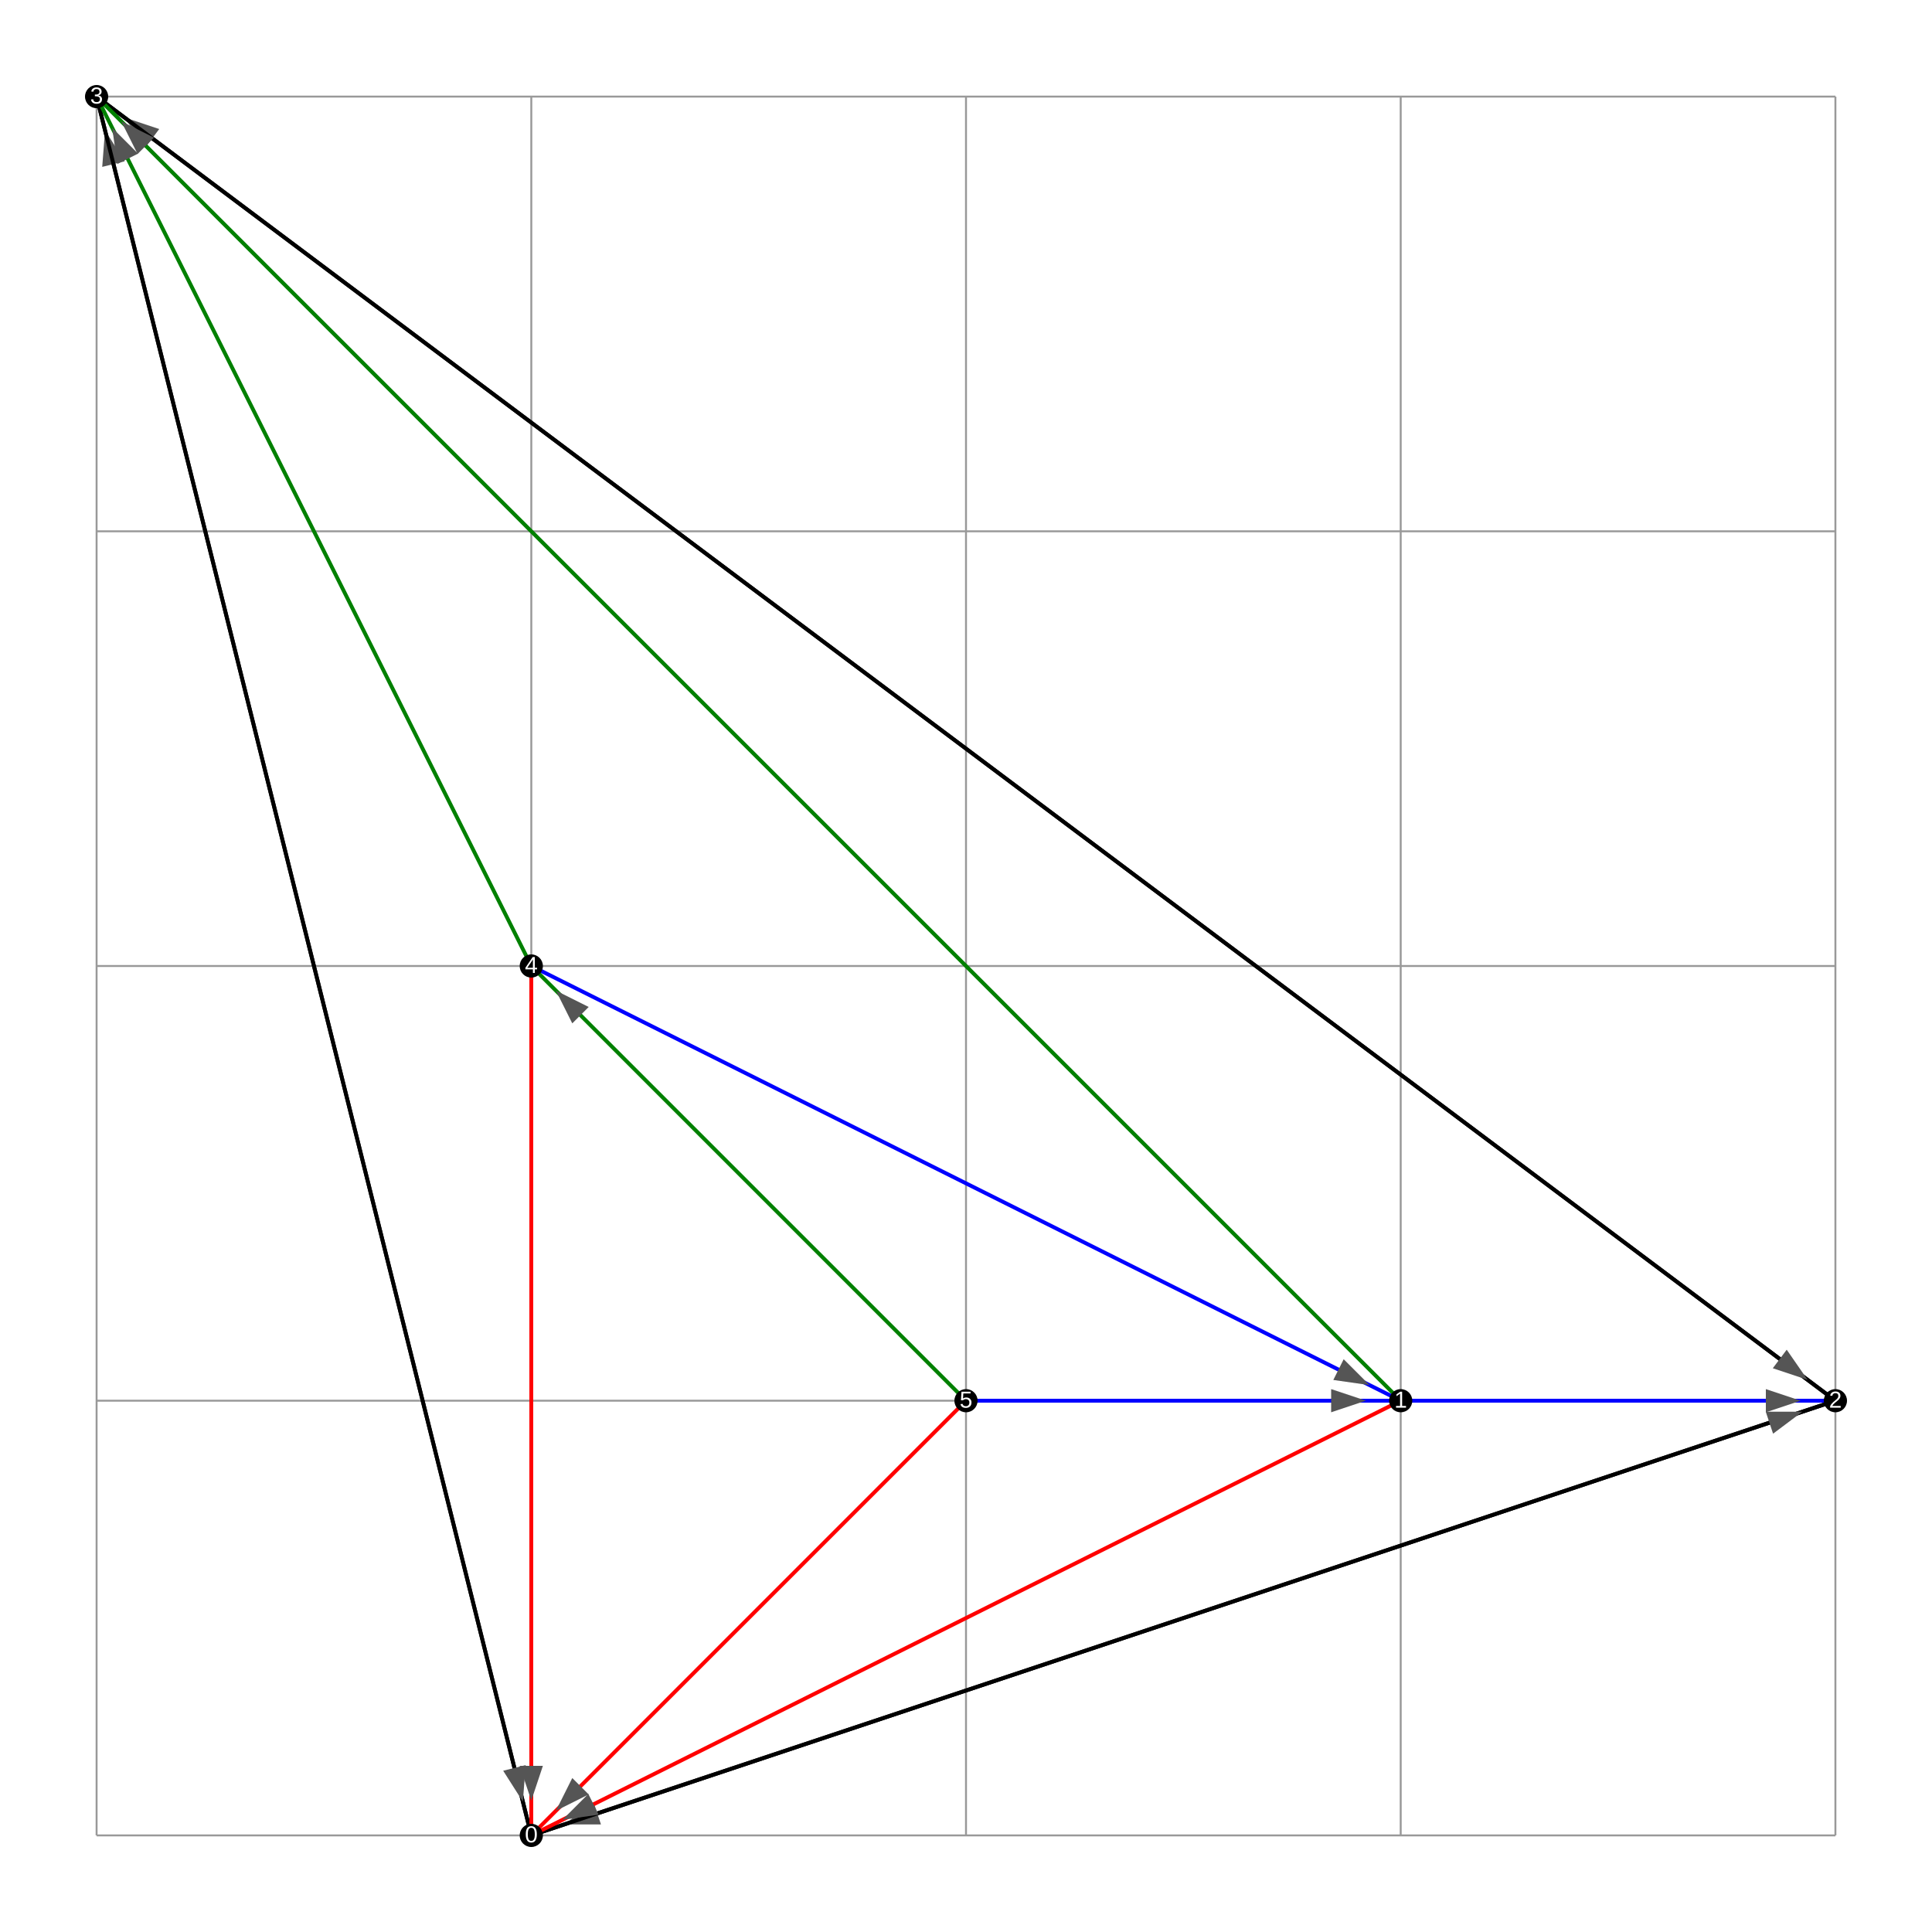
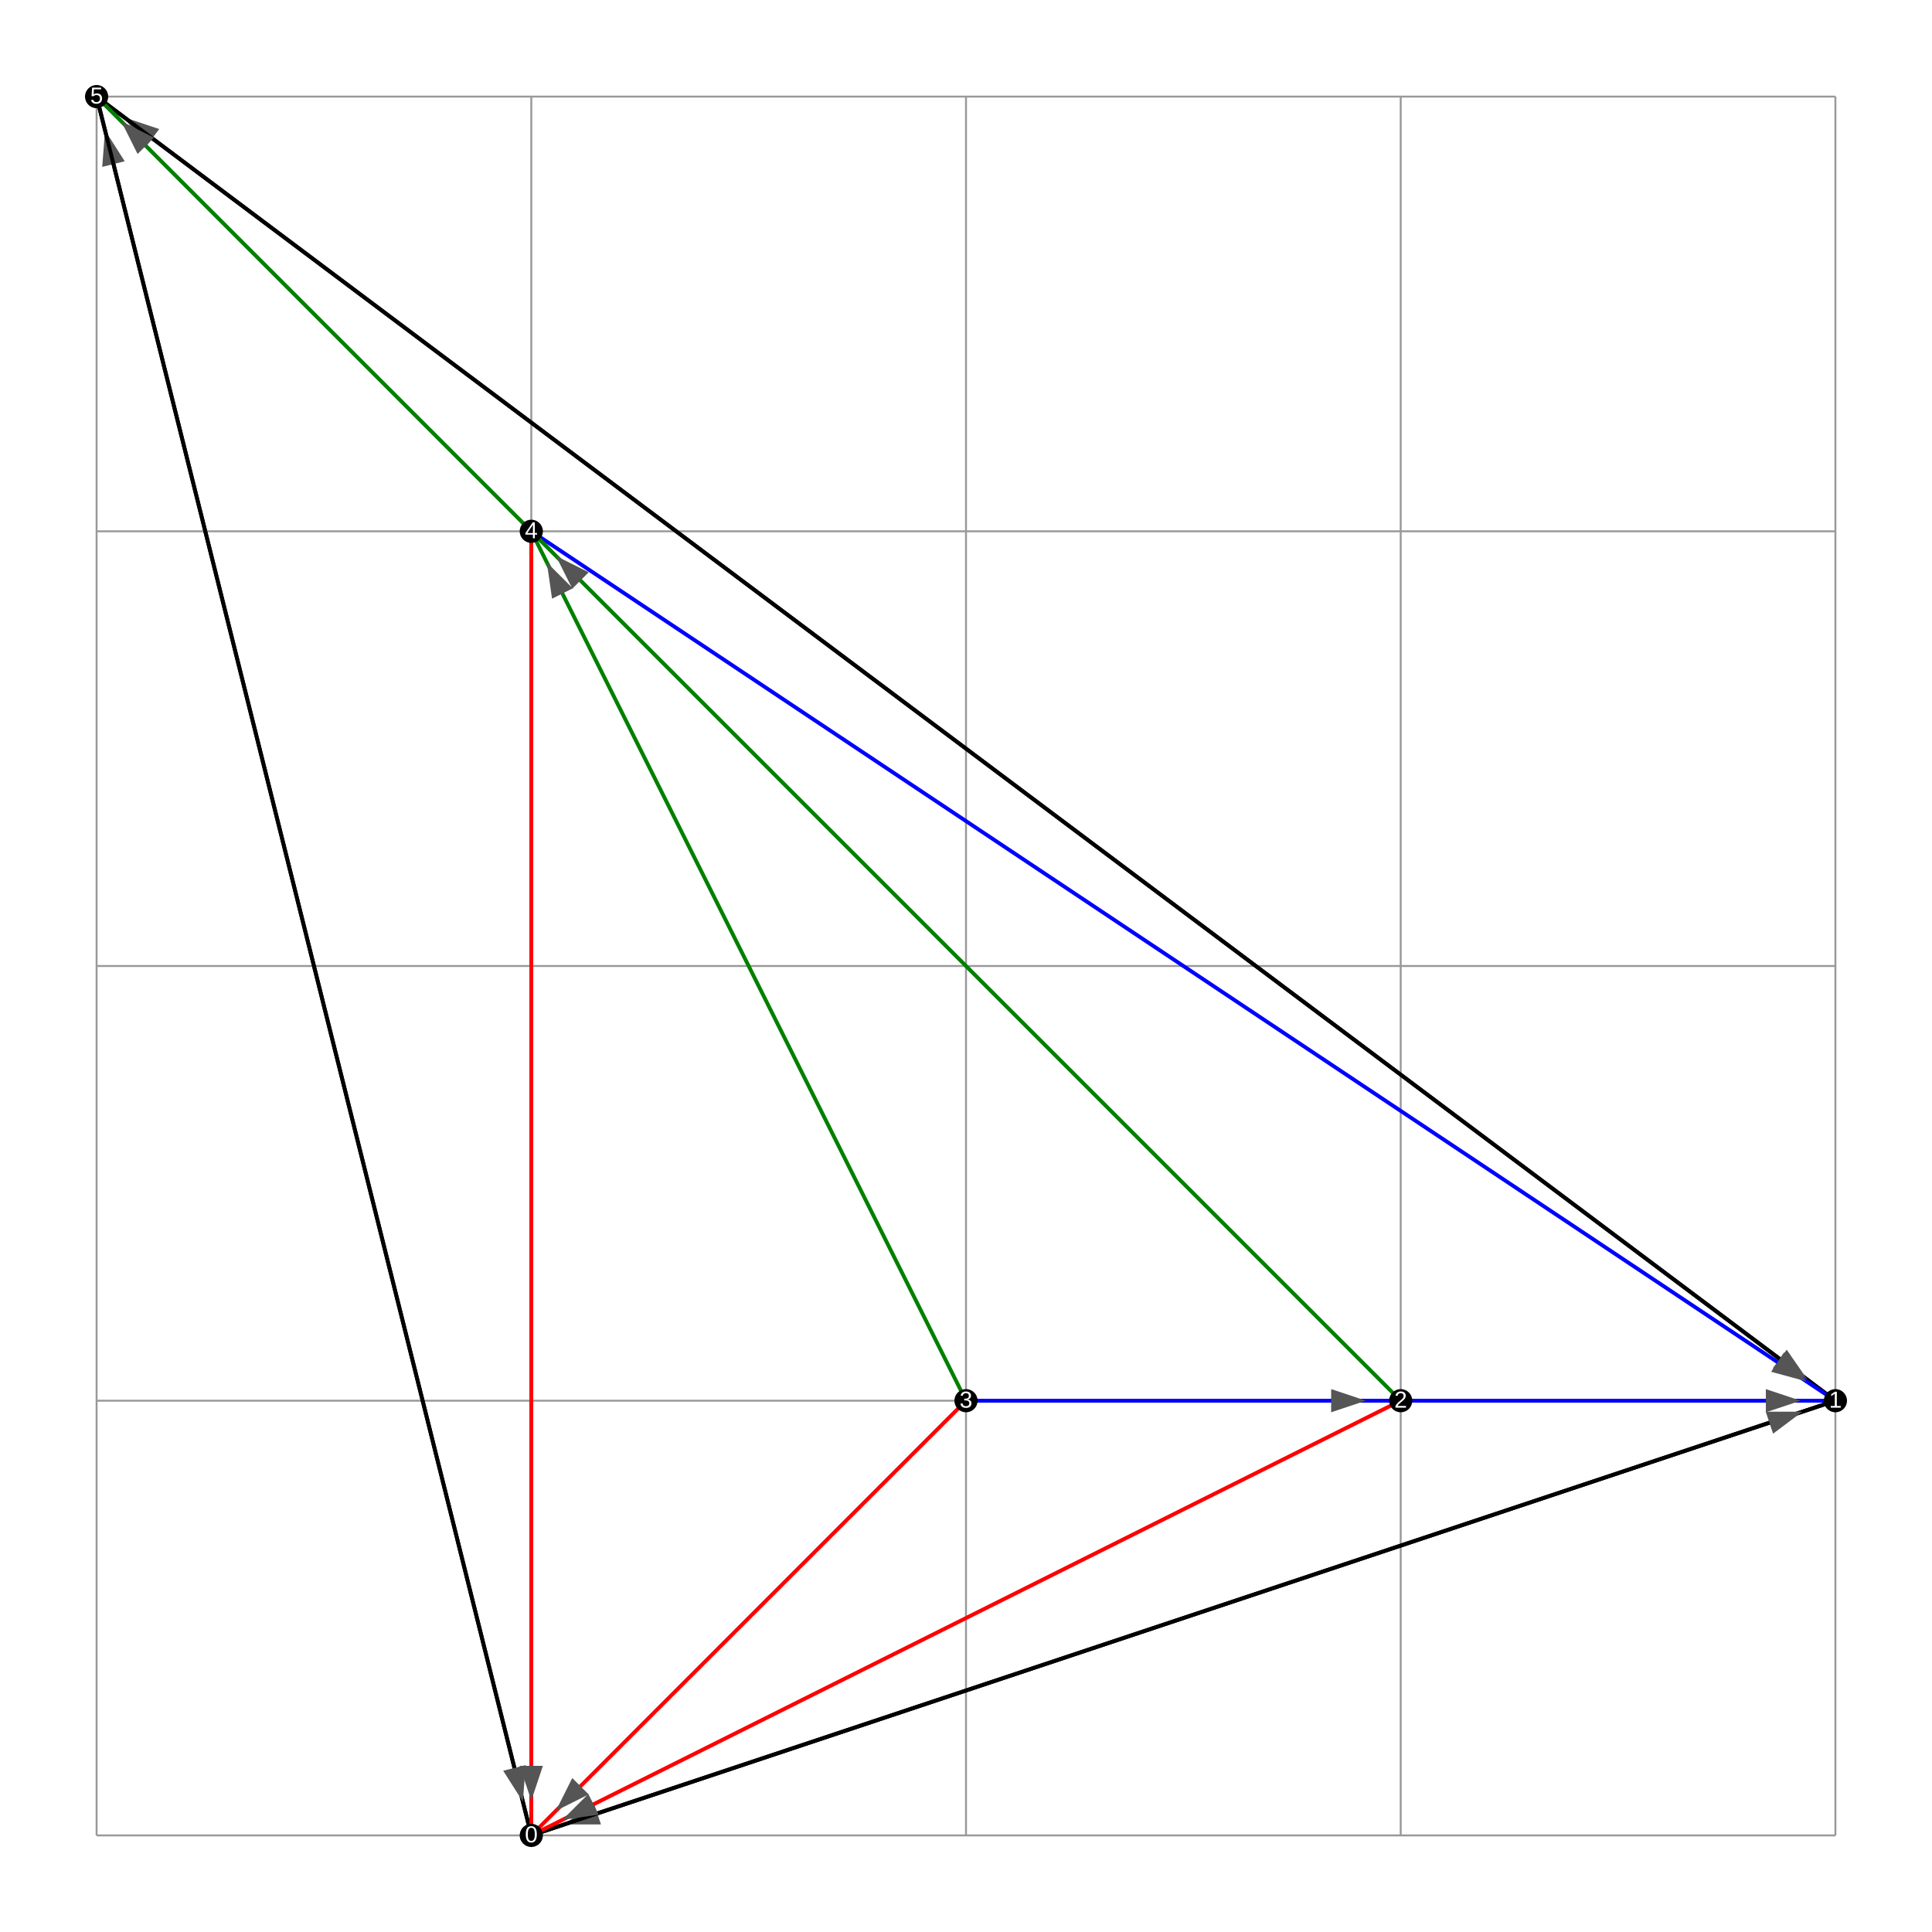
<svg xmlns="http://www.w3.org/2000/svg" viewBox="0 0 1000 1000">
  <rect width="100%" height="100%" fill="white" />
  <g stroke="#999" stroke-width="1">
    <line x1="50" y1="950" x2="950" y2="950" />
    <line x1="50" y1="725" x2="950" y2="725" />
    <line x1="50" y1="500" x2="950" y2="500" />
    <line x1="50" y1="275" x2="950" y2="275" />
    <line x1="50" y1="50" x2="950" y2="50" />
    <line x1="50" y1="950" x2="50" y2="50" />
    <line x1="275" y1="950" x2="275" y2="50" />
    <line x1="500" y1="950" x2="500" y2="50" />
    <line x1="725" y1="950" x2="725" y2="50" />
    <line x1="950" y1="950" x2="950" y2="50" />
  </g>
  <line x1="950" y1="725" x2="275" y2="950" stroke="black" stroke-width="2" marker-end="url(#arrow)" />
  <line x1="275" y1="950" x2="950" y2="725" stroke="black" stroke-width="2" marker-end="url(#arrow)" />
  <line x1="275" y1="950" x2="50" y2="50" stroke="black" stroke-width="2" marker-end="url(#arrow)" />
  <line x1="950" y1="725" x2="50" y2="50" stroke="black" stroke-width="2" marker-end="url(#arrow)" />
  <line x1="50" y1="50" x2="275" y2="950" stroke="black" stroke-width="2" marker-end="url(#arrow)" />
  <line x1="50" y1="50" x2="950" y2="725" stroke="black" stroke-width="2" marker-end="url(#arrow)" />
-   <line x1="275" y1="500" x2="50" y2="50" stroke="green" stroke-width="2" marker-end="url(#arrow)" />
-   <line x1="725" y1="725" x2="50" y2="50" stroke="green" stroke-width="2" marker-end="url(#arrow)" />
-   <line x1="275" y1="500" x2="275" y2="950" stroke="red" stroke-width="2" marker-end="url(#arrow)" />
-   <line x1="275" y1="500" x2="725" y2="725" stroke="blue" stroke-width="2" marker-end="url(#arrow)" />
-   <line x1="500" y1="725" x2="275" y2="500" stroke="green" stroke-width="2" marker-end="url(#arrow)" />
+   <line x1="275" y1="275" x2="50" y2="50" stroke="green" stroke-width="2" marker-end="url(#arrow)" />
+   <line x1="275" y1="275" x2="275" y2="950" stroke="red" stroke-width="2" marker-end="url(#arrow)" />
+   <line x1="275" y1="275" x2="950" y2="725" stroke="blue" stroke-width="2" marker-end="url(#arrow)" />
+   <line x1="500" y1="725" x2="275" y2="275" stroke="green" stroke-width="2" marker-end="url(#arrow)" />
+   <line x1="725" y1="725" x2="275" y2="275" stroke="green" stroke-width="2" marker-end="url(#arrow)" />
  <line x1="500" y1="725" x2="275" y2="950" stroke="red" stroke-width="2" marker-end="url(#arrow)" />
  <line x1="500" y1="725" x2="725" y2="725" stroke="blue" stroke-width="2" marker-end="url(#arrow)" />
  <line x1="725" y1="725" x2="275" y2="950" stroke="red" stroke-width="2" marker-end="url(#arrow)" />
  <line x1="725" y1="725" x2="950" y2="725" stroke="blue" stroke-width="2" marker-end="url(#arrow)" />
  <defs>
    <marker id="arrow" markerWidth="10" markerHeight="10" refX="18" refY="3" orient="auto" markerUnits="strokeWidth">
      <path d="M0,0 L0,6 L9,3 z" fill="#555" />
    </marker>
  </defs>
  <circle cx="275" cy="950" r="6" fill="black" />
  <text x="275" y="950" font-family="Arial" font-size="12" fill="white" text-anchor="middle" dy=".3em">0</text>
+   <circle cx="950" cy="725" r="6" fill="black" />
+   <text x="950" y="725" font-family="Arial" font-size="12" fill="white" text-anchor="middle" dy=".3em">1</text>
  <circle cx="725" cy="725" r="6" fill="black" />
-   <text x="725" y="725" font-family="Arial" font-size="12" fill="white" text-anchor="middle" dy=".3em">1</text>
-   <circle cx="950" cy="725" r="6" fill="black" />
-   <text x="950" y="725" font-family="Arial" font-size="12" fill="white" text-anchor="middle" dy=".3em">2</text>
+   <text x="725" y="725" font-family="Arial" font-size="12" fill="white" text-anchor="middle" dy=".3em">2</text>
+   <circle cx="500" cy="725" r="6" fill="black" />
+   <text x="500" y="725" font-family="Arial" font-size="12" fill="white" text-anchor="middle" dy=".3em">3</text>
+   <circle cx="275" cy="275" r="6" fill="black" />
+   <text x="275" y="275" font-family="Arial" font-size="12" fill="white" text-anchor="middle" dy=".3em">4</text>
  <circle cx="50" cy="50" r="6" fill="black" />
-   <text x="50" y="50" font-family="Arial" font-size="12" fill="white" text-anchor="middle" dy=".3em">3</text>
-   <circle cx="275" cy="500" r="6" fill="black" />
-   <text x="275" y="500" font-family="Arial" font-size="12" fill="white" text-anchor="middle" dy=".3em">4</text>
-   <circle cx="500" cy="725" r="6" fill="black" />
-   <text x="500" y="725" font-family="Arial" font-size="12" fill="white" text-anchor="middle" dy=".3em">5</text>
+   <text x="50" y="50" font-family="Arial" font-size="12" fill="white" text-anchor="middle" dy=".3em">5</text>
</svg>
